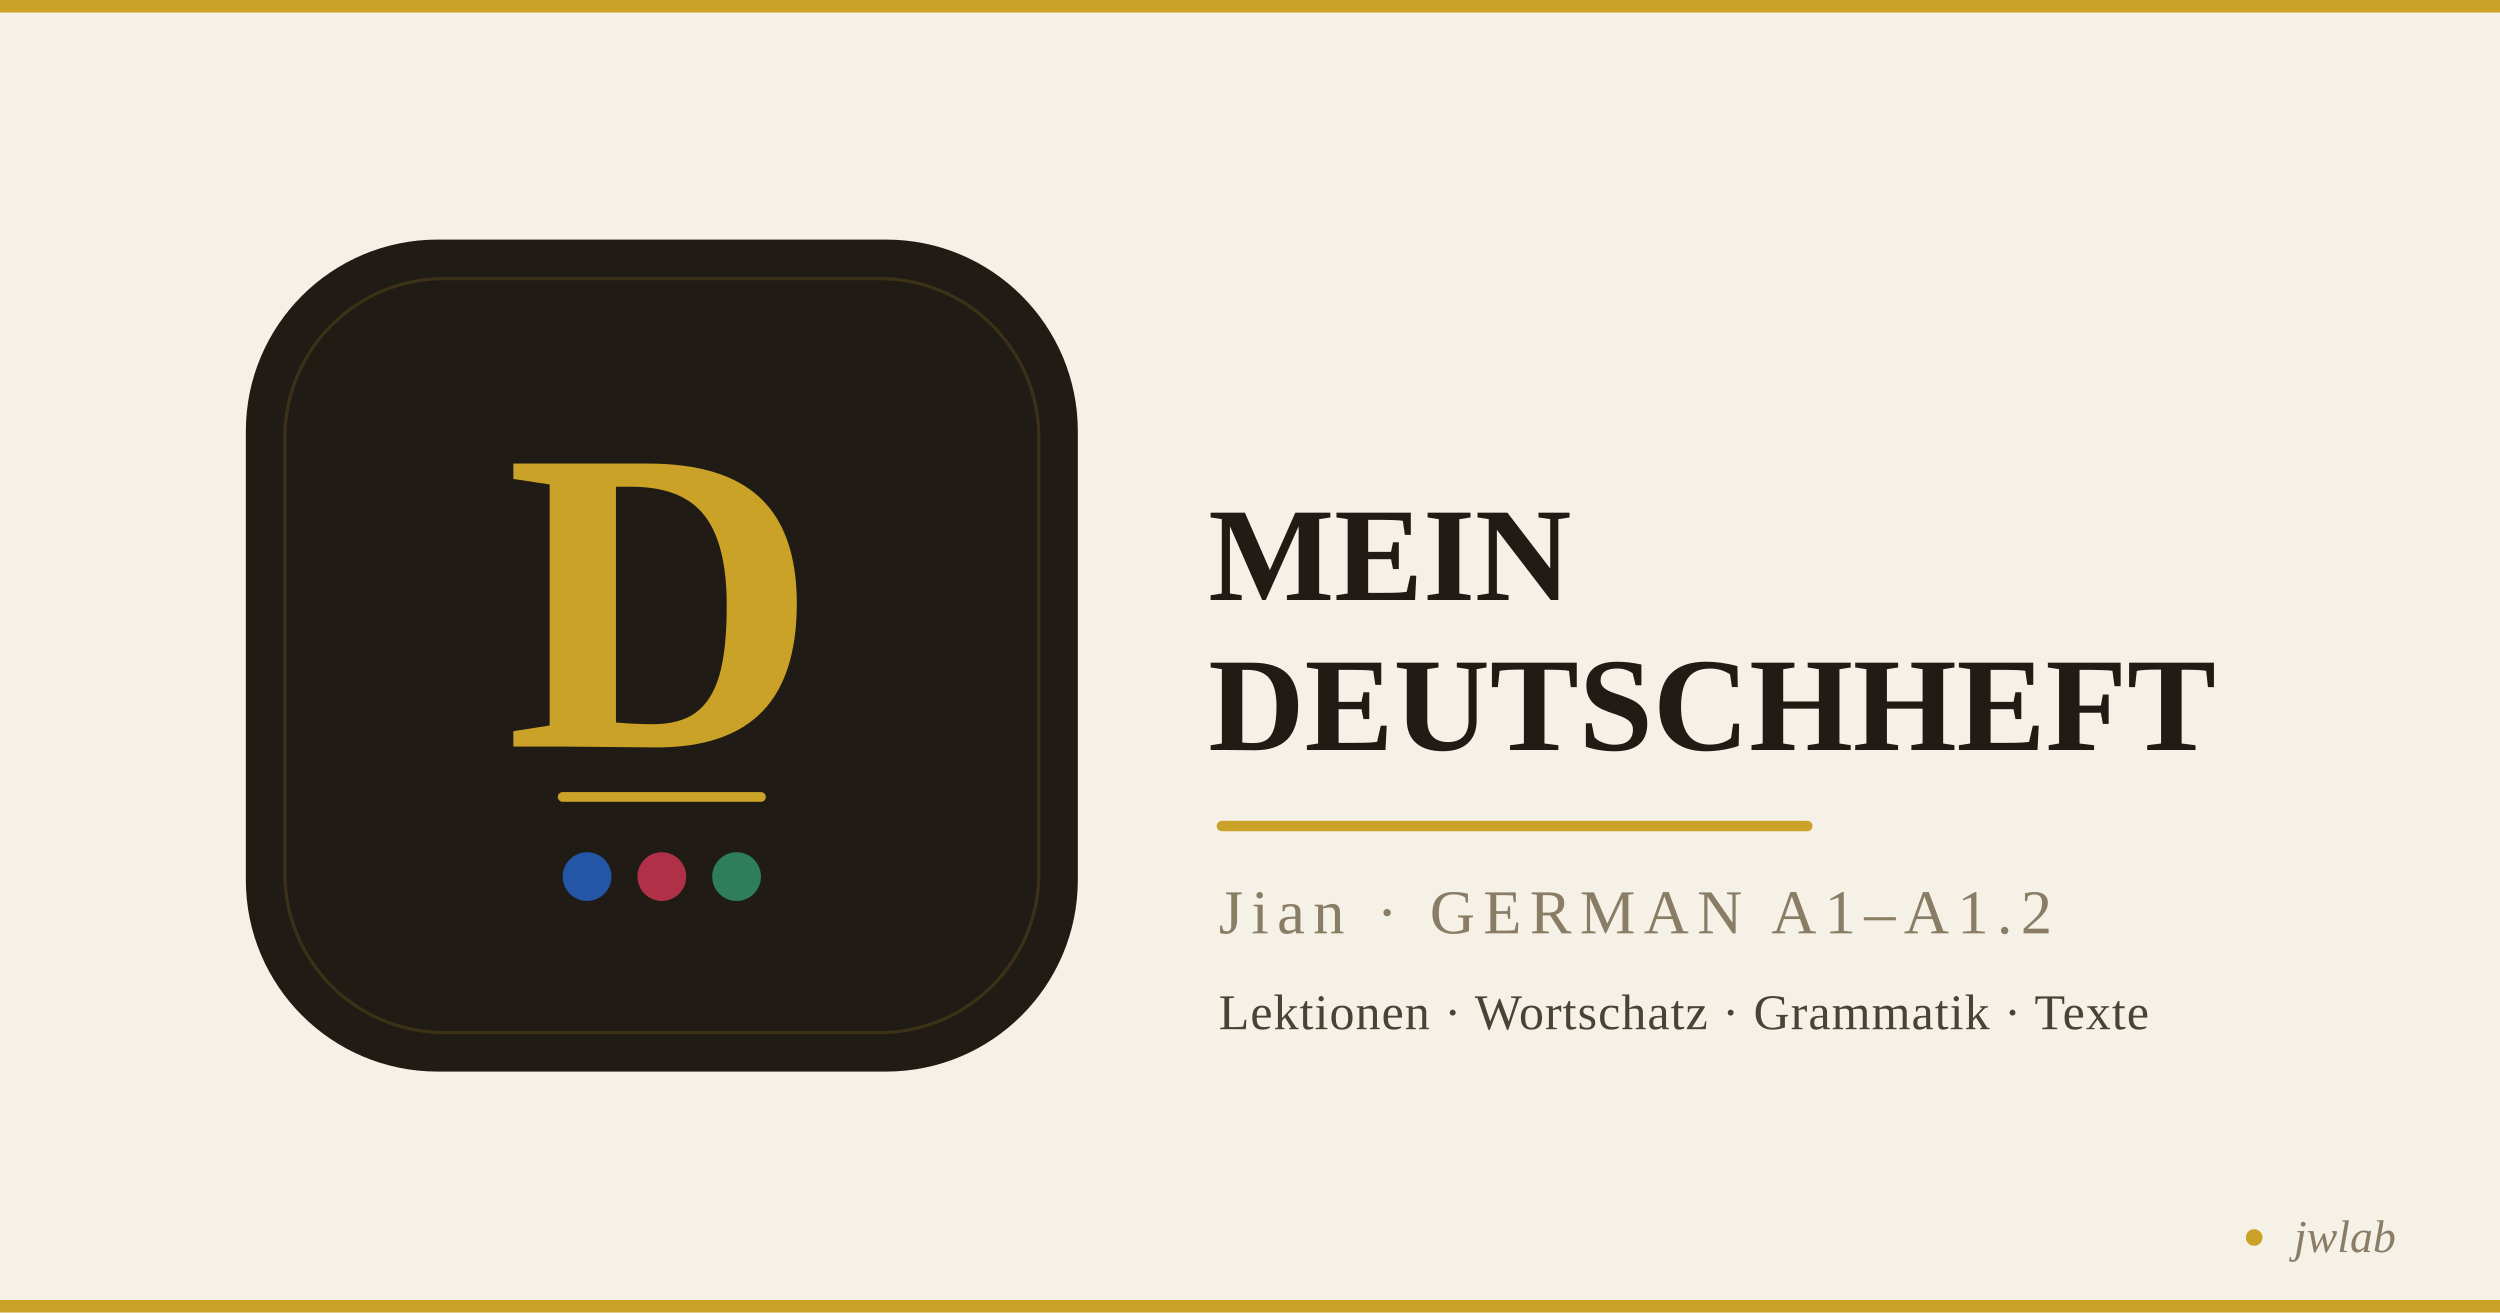
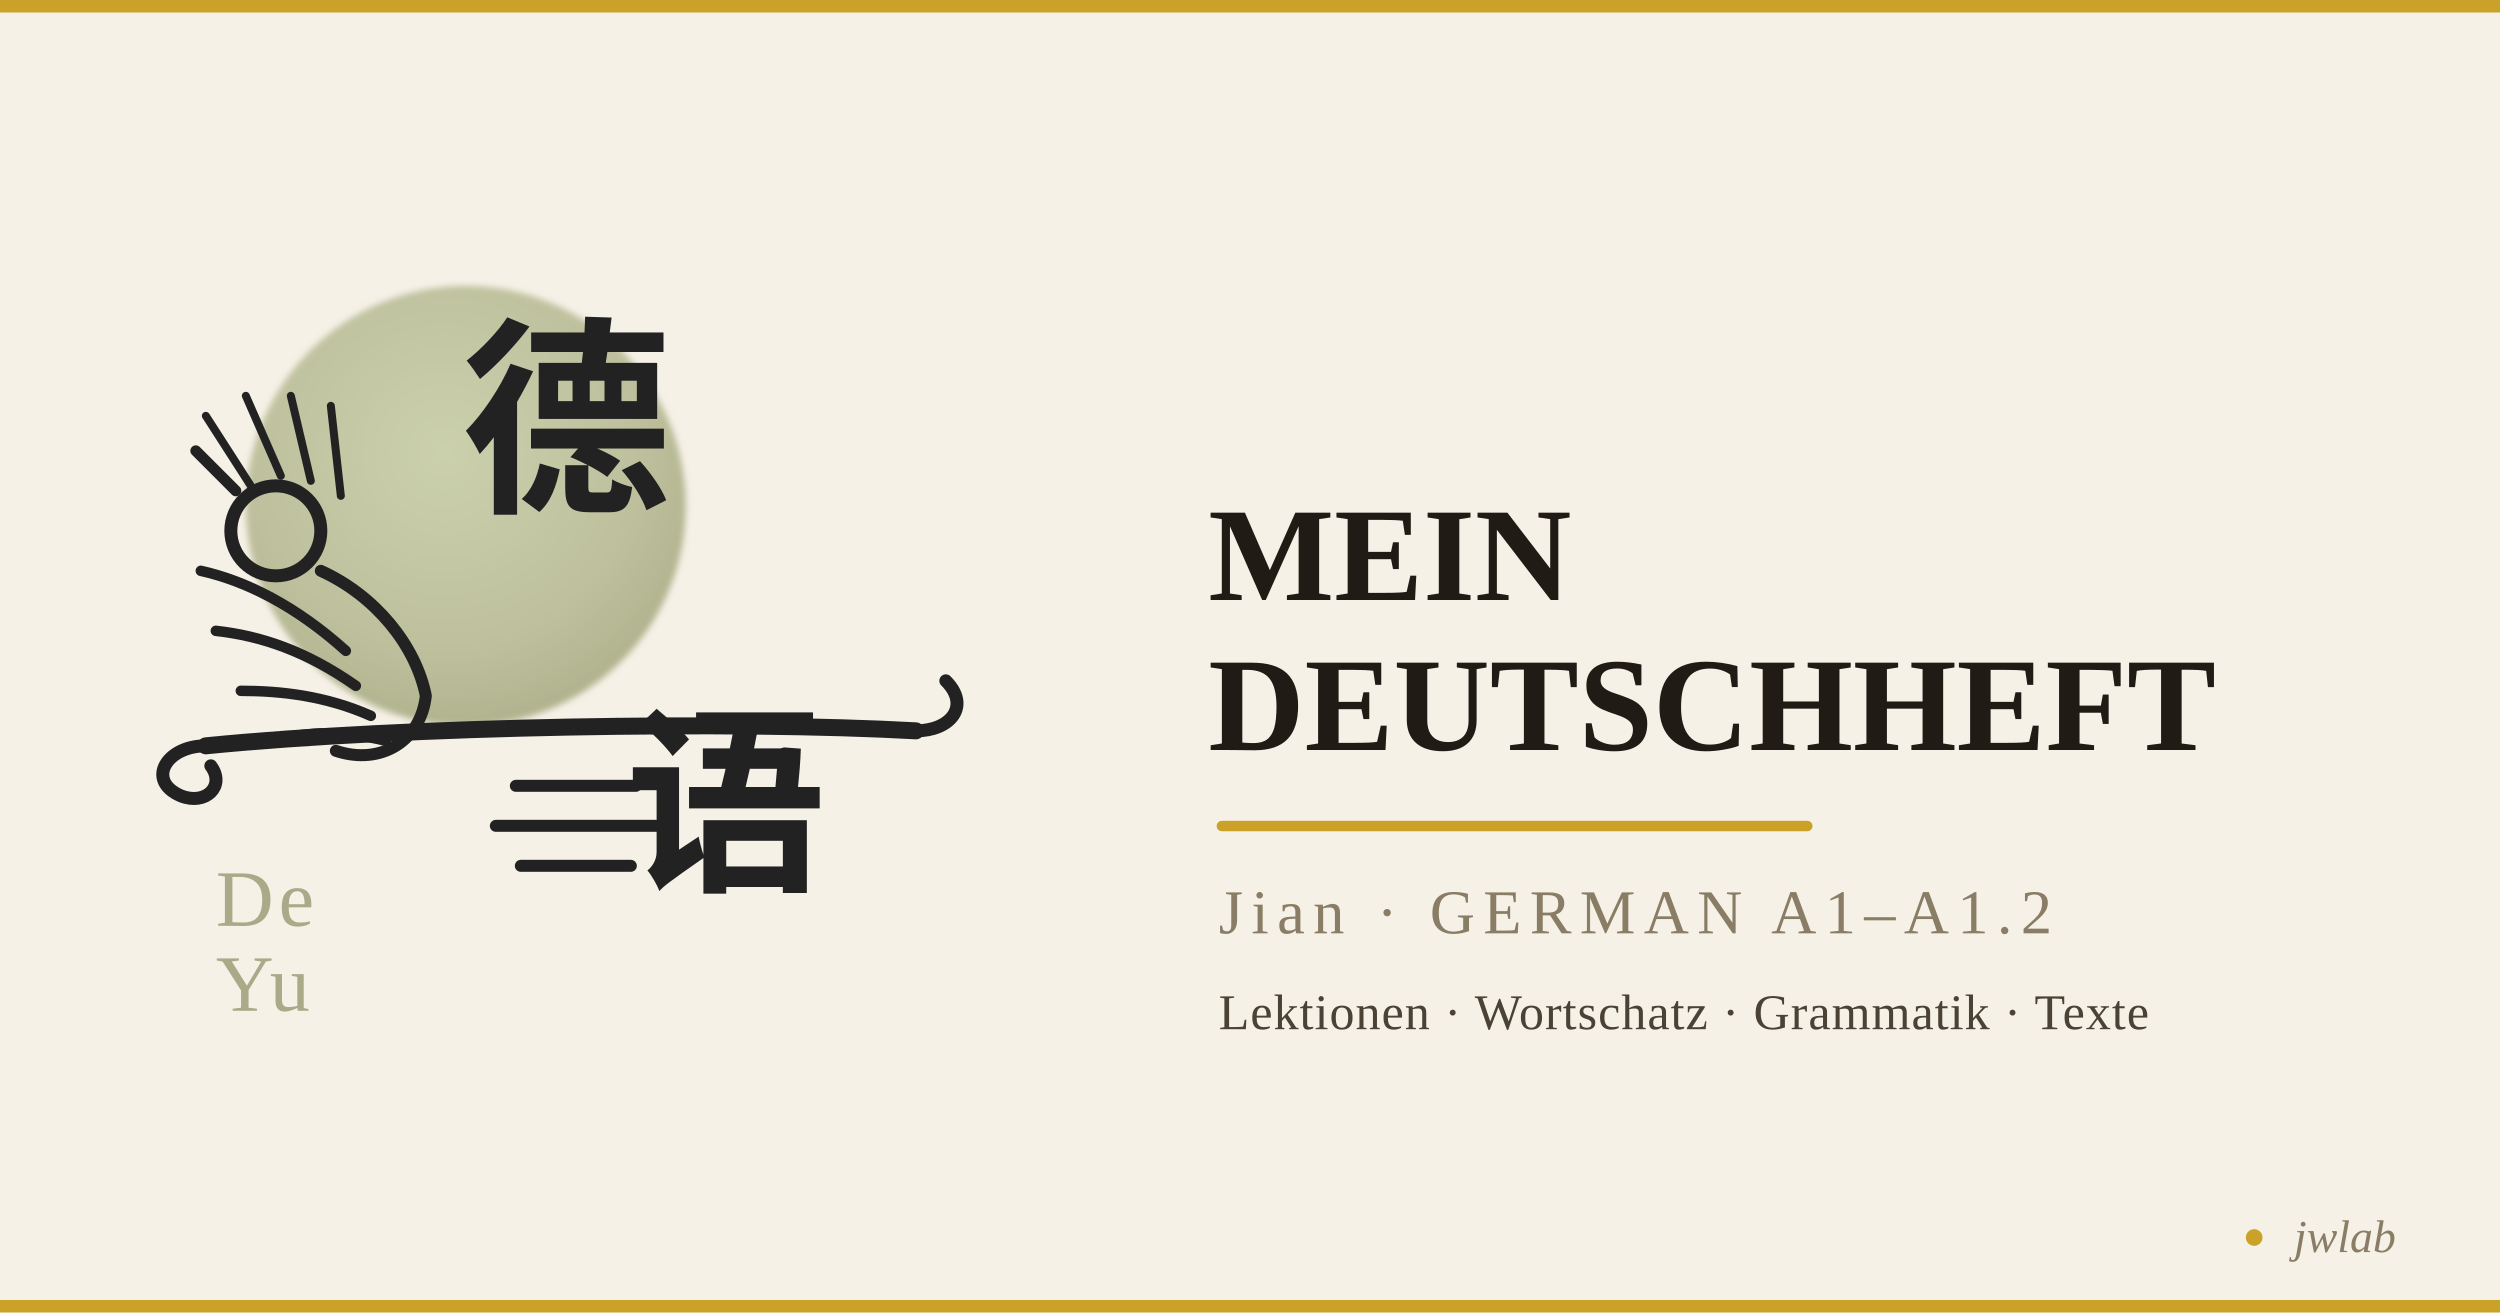
<svg xmlns="http://www.w3.org/2000/svg" width="1200" height="630" viewBox="0 0 1200 630">
  <rect width="1200" height="630" fill="#F6F1E7" />
  <rect x="0" y="0" width="1200" height="6" fill="#C9A227" />
  <rect x="0" y="624" width="1200" height="6" fill="#C9A227" />
-   <g transform="translate(118,115) scale(0.78)">
-     <rect x="0" y="0" width="512" height="512" rx="118" fill="#201B14" />
-     <rect x="24" y="24" width="464" height="464" rx="98" fill="none" stroke="#C9A227" stroke-opacity="0.16" stroke-width="2" />
-     <text x="256" y="312" font-family="Georgia, 'Times New Roman', serif" font-size="266" font-weight="700" fill="#C9A227" text-anchor="middle">D</text>
-     <rect x="192" y="340" width="128" height="6" rx="3" fill="#C9A227" />
-     <circle cx="210" cy="392" r="15" fill="#2456A6" />
-     <circle cx="256" cy="392" r="15" fill="#B03048" />
-     <circle cx="302" cy="392" r="15" fill="#2E7D5B" />
+   <defs>
+     <radialGradient id="ogink" cx="45%" cy="38%" r="72%">
+       <stop offset="0%" stop-color="#CBD0AC" />
+       <stop offset="62%" stop-color="#BEC09D" />
+       <stop offset="100%" stop-color="#A9AC85" />
+     </radialGradient>
+     <filter id="ogsoft" x="-8%" y="-8%" width="116%" height="116%">
+       <feGaussianBlur stdDeviation="0.6" />
+     </filter>
+   </defs>
+   <g transform="translate(-218,-122) scale(2.4)">
+     <circle cx="184" cy="152" r="44" fill="url(#ogink)" filter="url(#ogsoft)" />
+     <g fill="none" stroke="#222222" stroke-linecap="round" stroke-linejoin="round">
+       <path d="M132 200 C 172 196, 238 195, 274 197" stroke-width="3.4" />
+       <path d="M274 197 C 281 197, 285 192, 280 187" stroke-width="2.6" />
+       <path d="M132 200 C 124 200, 120 207, 127 210 C 132 212, 136 208, 133 204" stroke-width="2.6" />
+     </g>
+     <g fill="none" stroke="#222222" stroke-linecap="round" stroke-linejoin="round">
+       <circle cx="146" cy="157" r="9" stroke-width="2.6" />
+       <path d="M138 149 L130 141" stroke-width="2.2" />
+       <path d="M141 148 L132 134" stroke-width="1.6" />
+       <path d="M147 146 L140 130" stroke-width="1.6" />
+       <path d="M153 147 L149 130" stroke-width="1.6" />
+       <path d="M159 150 L157 132" stroke-width="1.6" />
+       <path d="M155 165 C 166 170, 174 180, 176 190 C 175 199, 167 204, 158 201" stroke-width="2.4" />
+       <path d="M160 181 C 150 172, 140 167, 131 165" stroke-width="2.1" />
+       <path d="M162 188 C 152 181, 143 178, 134 177" stroke-width="2.1" />
+       <path d="M165 194 C 156 190, 147 189, 139 189" stroke-width="2.1" />
+       <path d="M168 199 C 160 197, 152 197, 146 199" stroke-width="2.1" />
+     </g>
+     <text x="204" y="150" font-size="42" font-weight="900" fill="#222222" text-anchor="middle" font-family="'Kaiti SC','STKaiti','KaiTi','Noto Serif SC','Songti SC','SimSun',serif">德</text>
+     <text x="236" y="226" font-size="40" font-weight="900" fill="#222222" text-anchor="middle" font-family="'Kaiti SC','STKaiti','KaiTi','Noto Serif SC','Songti SC','SimSun',serif">语</text>
+     <g fill="none" stroke="#222222" stroke-linecap="round">
+       <path d="M194 208 H218" stroke-width="2.4" />
+       <path d="M190 216 H222" stroke-width="2.4" />
+       <path d="M195 224 H217" stroke-width="2.4" />
+     </g>
+     <text x="134" y="236" font-size="16" letter-spacing="1" fill="#A9AA88" font-family="Georgia,'Times New Roman',serif">De</text>
+     <text x="134" y="253" font-size="16" letter-spacing="1" fill="#A9AA88" font-family="Georgia,'Times New Roman',serif">Yu</text>
  </g>
  <text x="580" y="288" font-family="Georgia, 'Times New Roman', serif" font-size="64" font-weight="700" fill="#201B14">MEIN</text>
  <text x="580" y="360" font-family="Georgia, 'Times New Roman', serif" font-size="64" font-weight="700" fill="#201B14">DEUTSCHHEFT</text>
  <rect x="584" y="394" width="286" height="5" rx="2.5" fill="#C9A227" />
  <text x="585" y="448" font-family="Georgia, 'Times New Roman', serif" font-size="30" fill="#8A7D66" letter-spacing="4">Jian · GERMAN A1–A1.2</text>
  <text x="585" y="494" font-family="Georgia, 'Times New Roman', serif" font-size="24" fill="#4A4234" letter-spacing="0.5">Lektionen · Wortschatz · Grammatik · Texte</text>
  <circle cx="1082" cy="594" r="4" fill="#C9A227" />
  <text x="1150" y="601" font-family="Georgia, 'Times New Roman', serif" font-size="22" font-style="italic" fill="#8A7D66" text-anchor="end">jwlab</text>
</svg>
